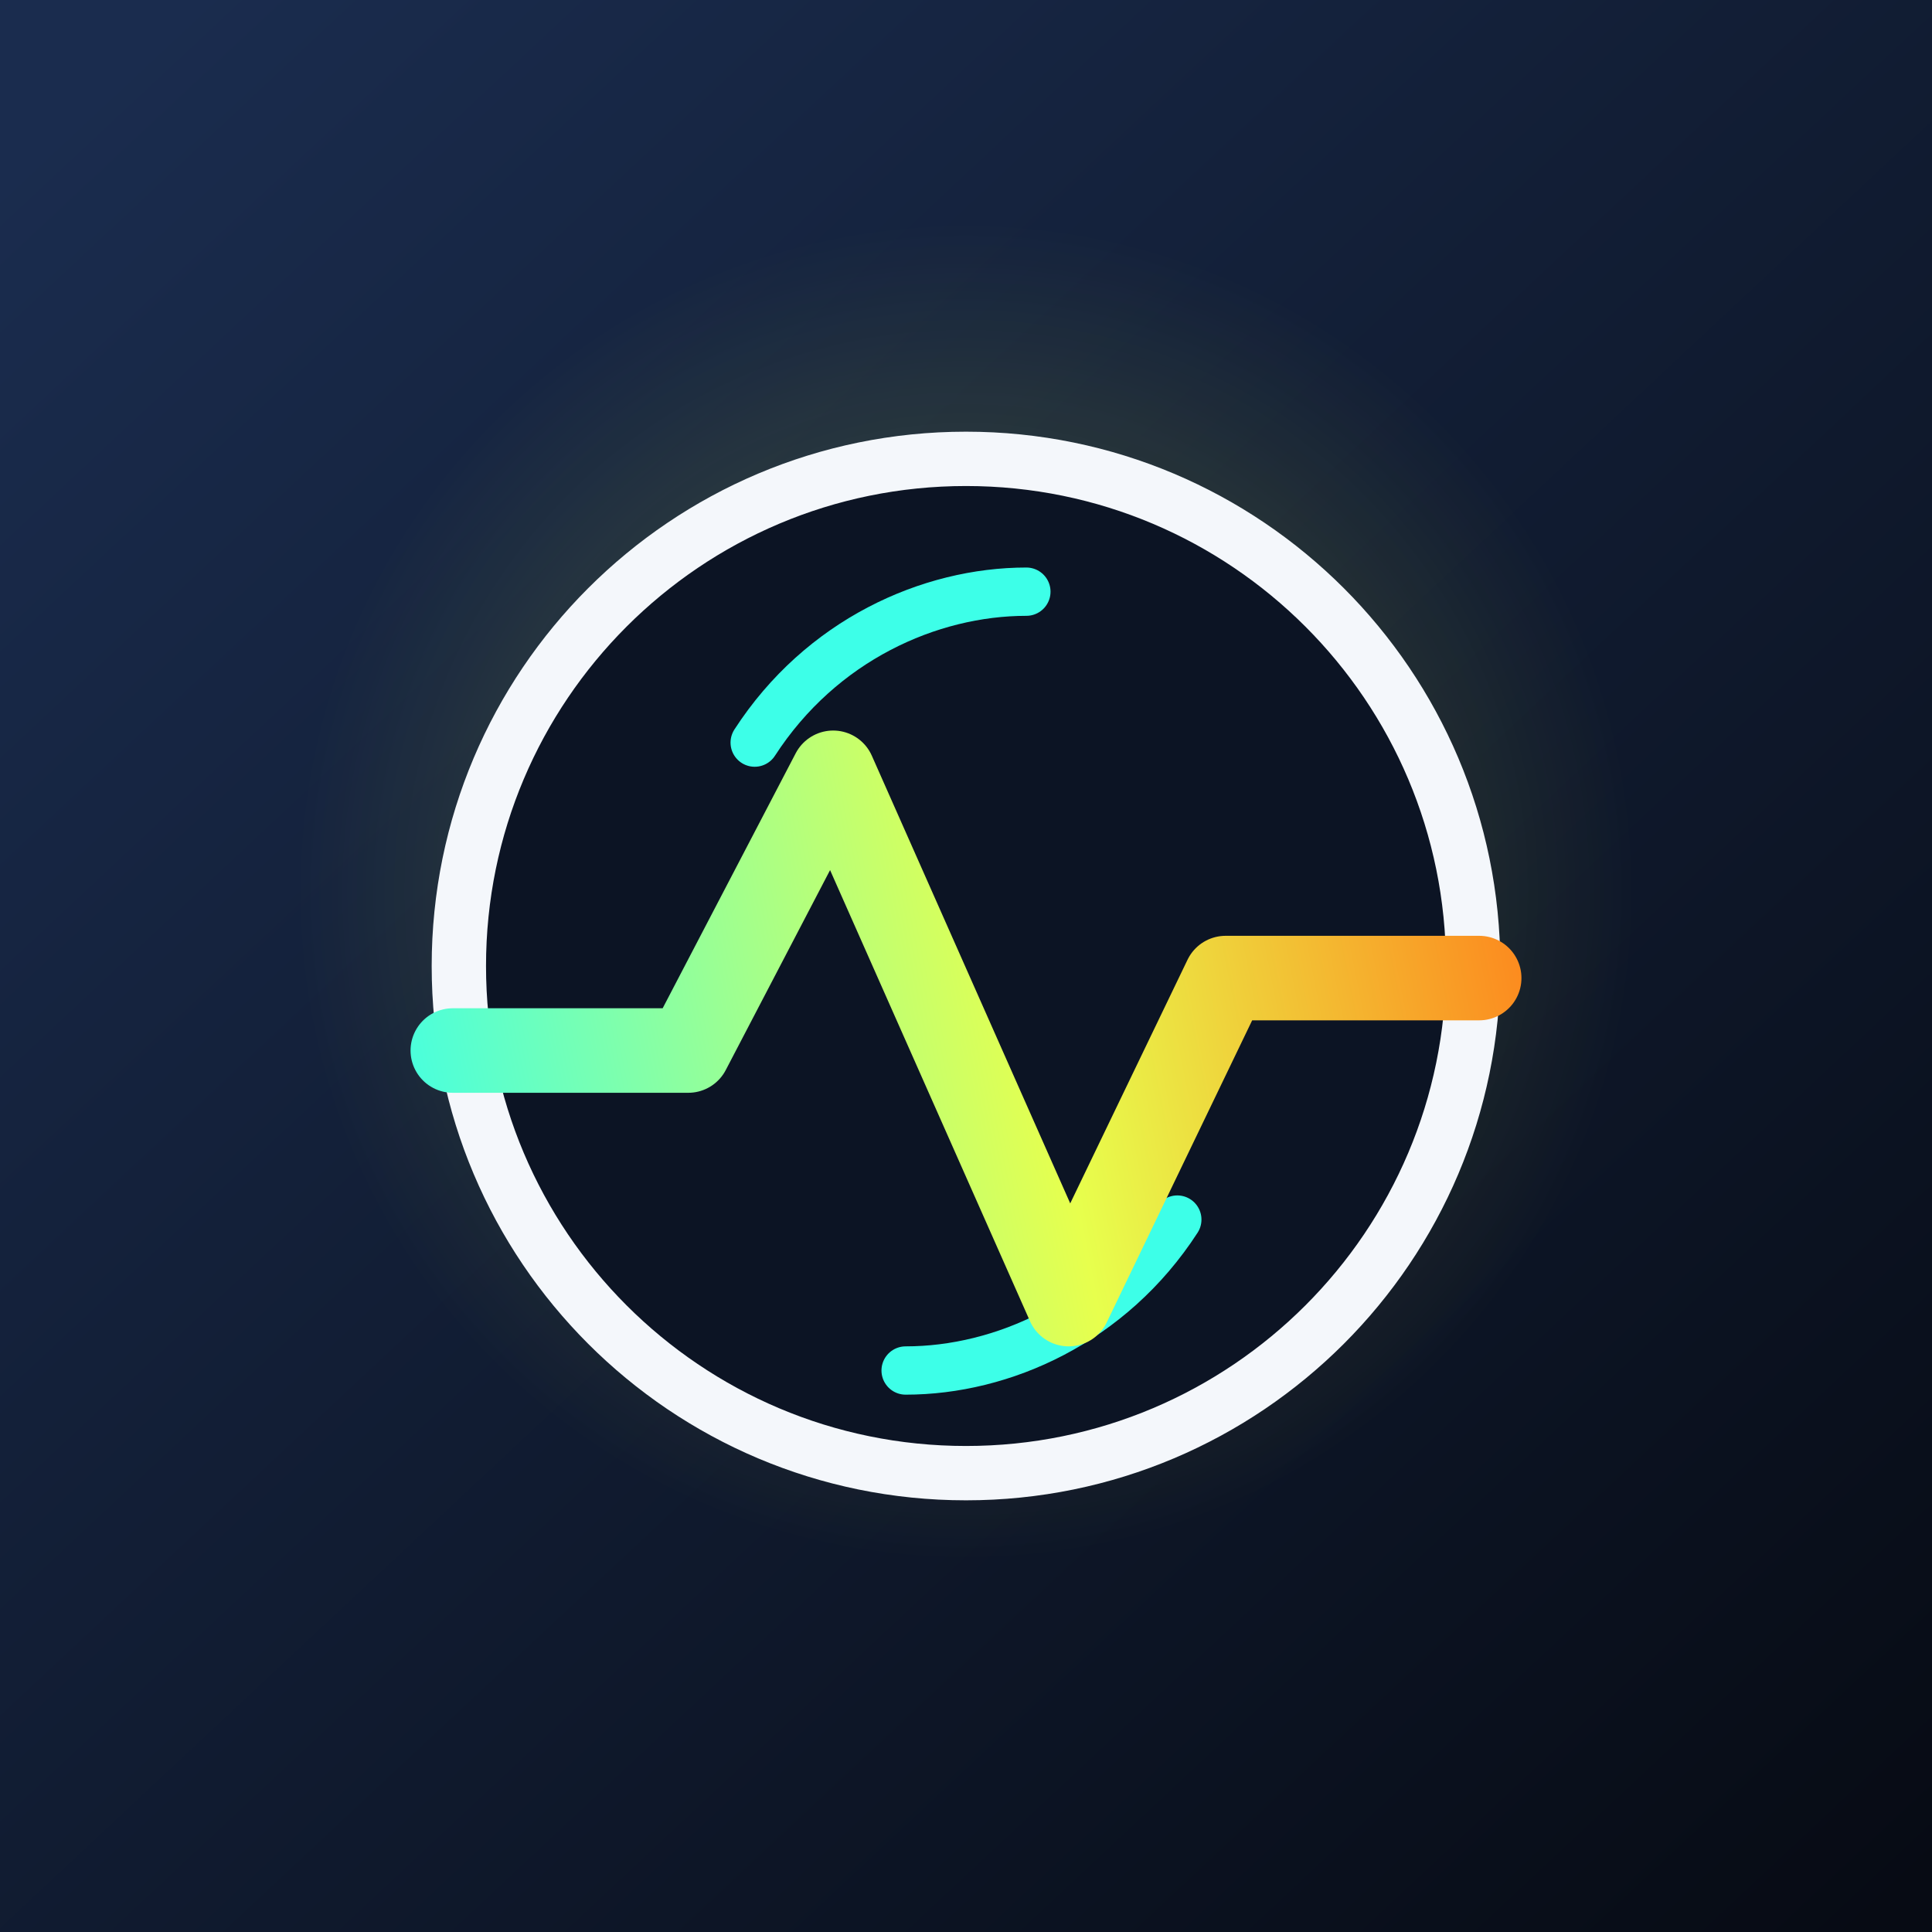
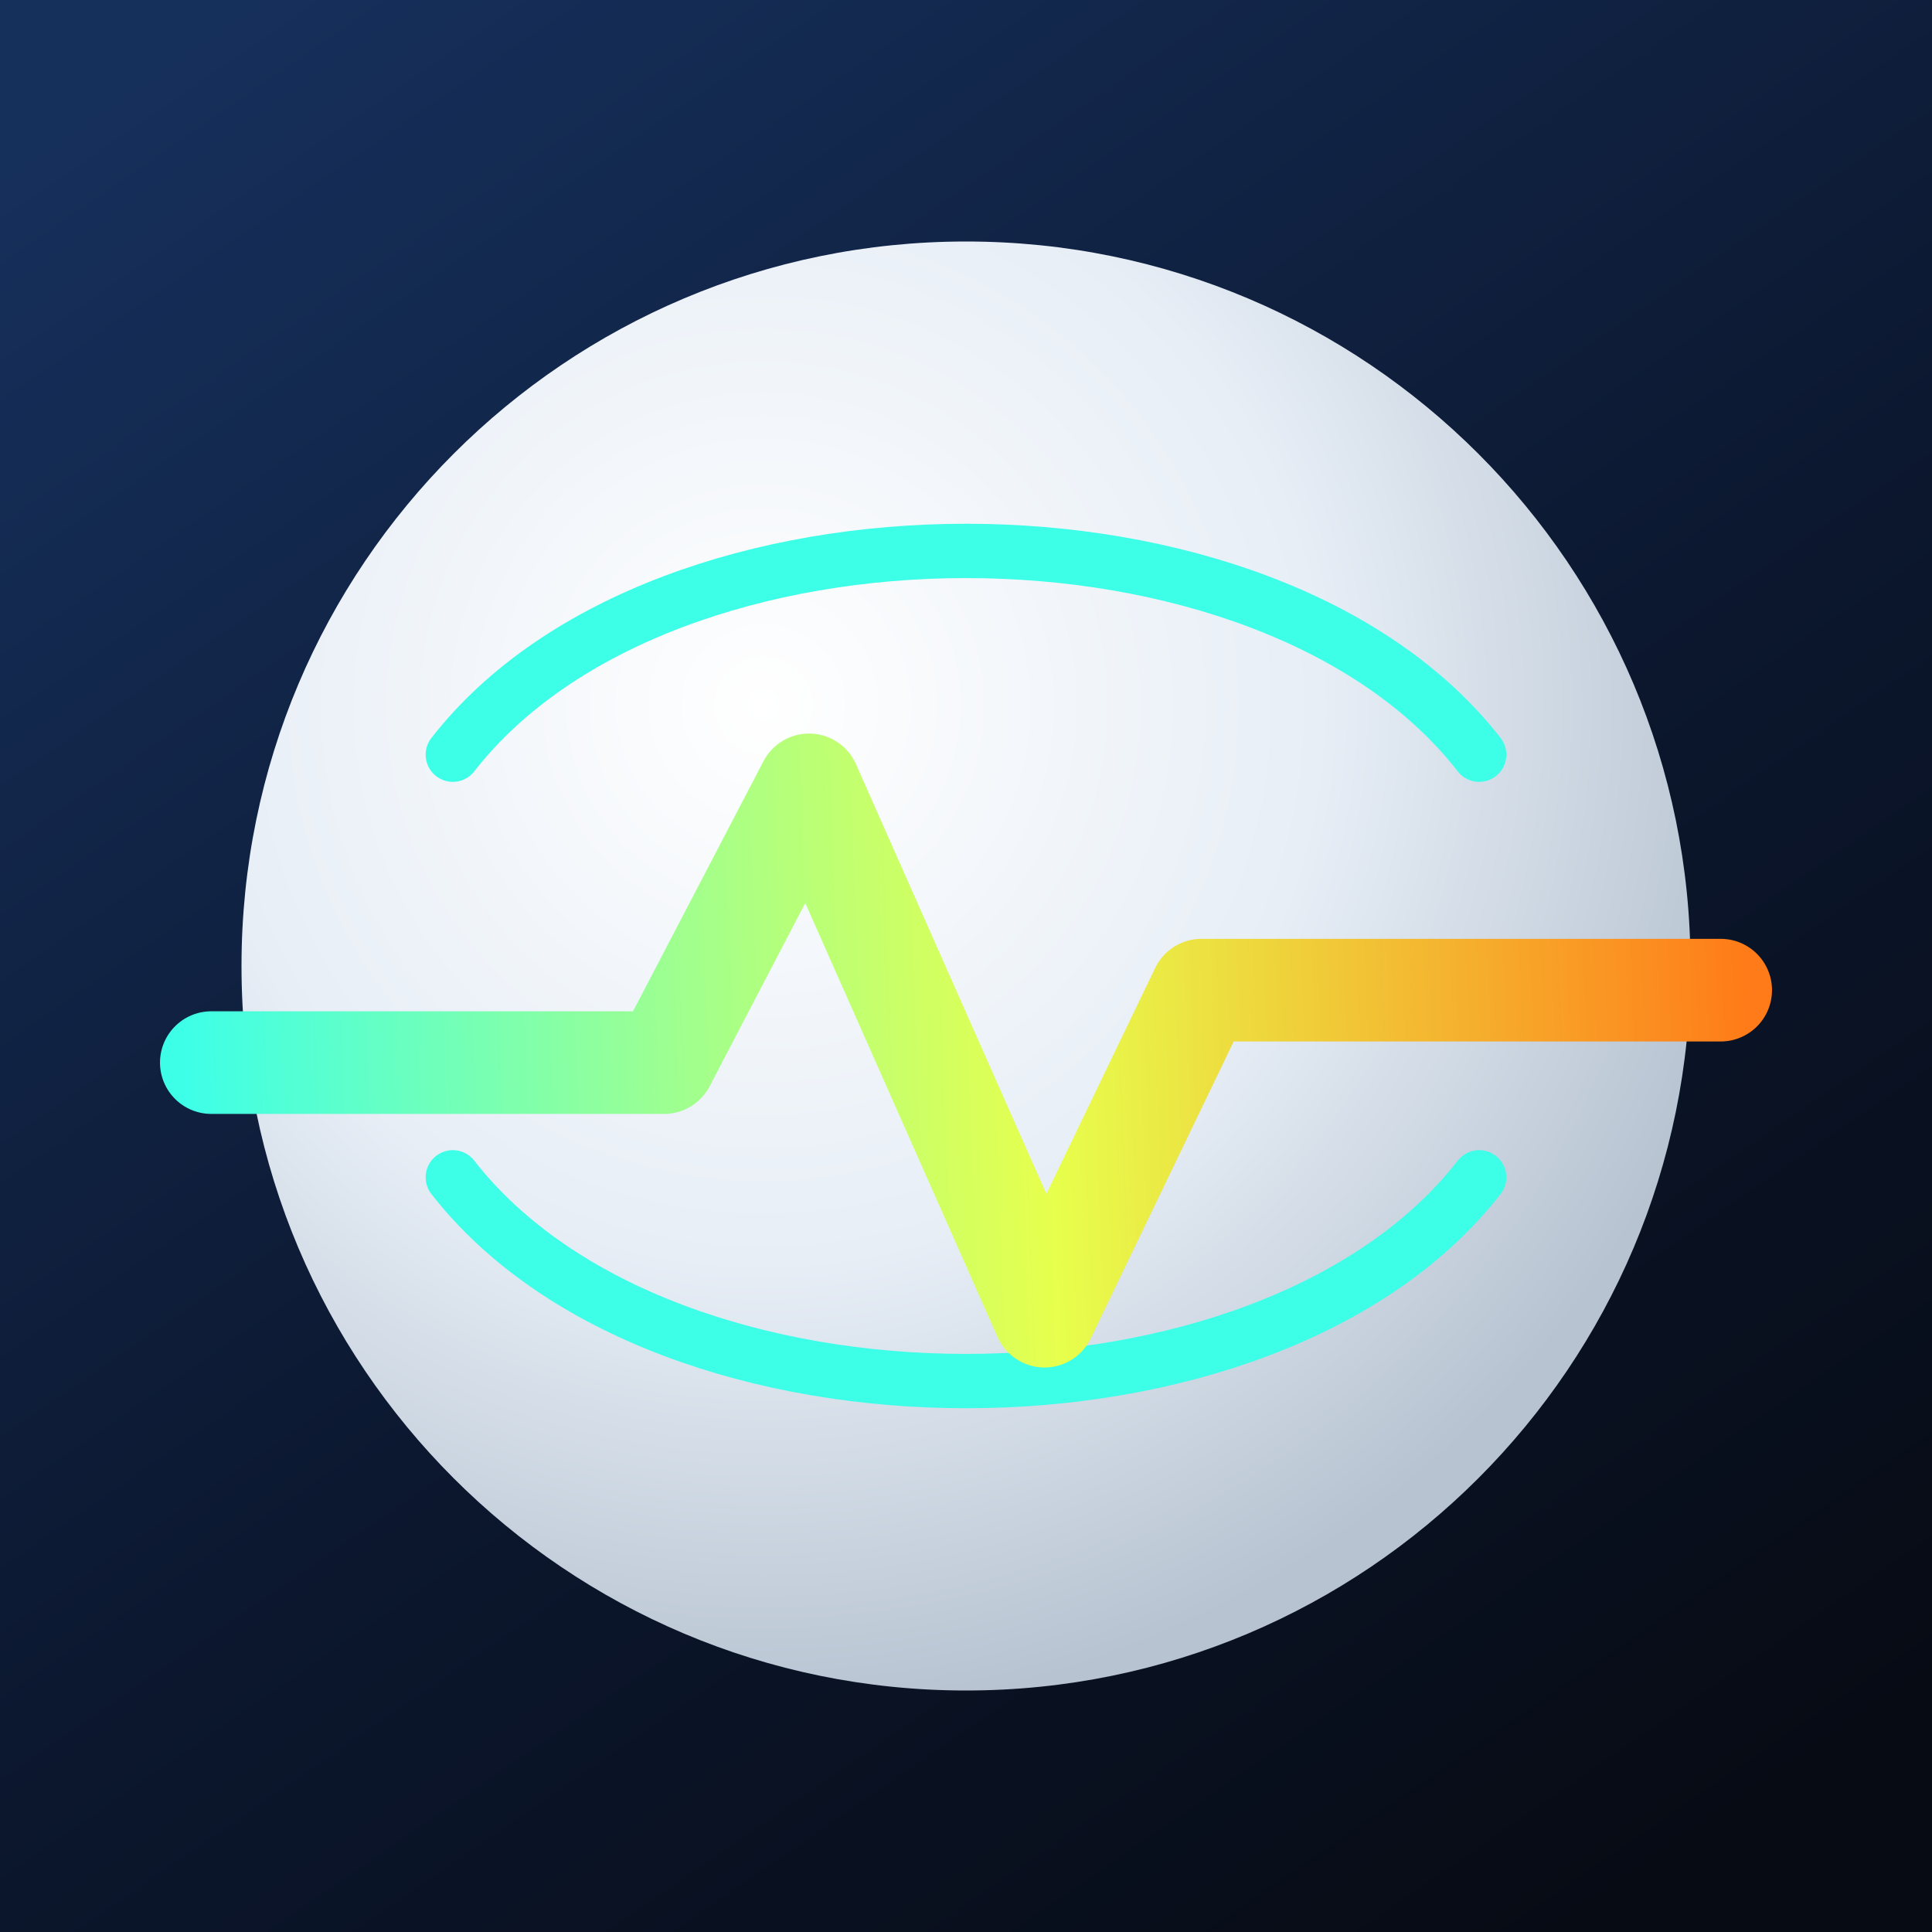
<svg xmlns="http://www.w3.org/2000/svg" viewBox="0 0 640 640" role="img" aria-label="LiveLine Pro bot">
  <defs>
-     <linearGradient id="bg" x1="40" y1="20" x2="620" y2="640" gradientUnits="userSpaceOnUse">
-       <stop stop-color="#1A2C4E" />
+     <linearGradient id="bg" x1="80" y1="0" x2="520" y2="640" gradientUnits="userSpaceOnUse">
+       <stop stop-color="#16305C" />
+       <stop offset="0.55" stop-color="#0C1830" />
      <stop offset="1" stop-color="#070B14" />
    </linearGradient>
-     <radialGradient id="glow" cx="0.5" cy="0.45" r="0.45">
+     <radialGradient id="glow" cx="50%" cy="48%" r="42%">
      <stop stop-color="#E7FF4D" stop-opacity="0.28" />
      <stop offset="1" stop-color="#E7FF4D" stop-opacity="0" />
    </radialGradient>
-     <linearGradient id="pulse" x1="120" y1="360" x2="520" y2="280" gradientUnits="userSpaceOnUse">
+     <radialGradient id="ball" cx="36%" cy="32%" r="70%">
+       <stop offset="0%" stop-color="#FFFFFF" />
+       <stop offset="55%" stop-color="#E7EEF6" />
+       <stop offset="100%" stop-color="#B7C3D1" />
+     </radialGradient>
+     <linearGradient id="pulse" x1="60" y1="340" x2="580" y2="320" gradientUnits="userSpaceOnUse">
      <stop stop-color="#3DFFE8" />
      <stop offset="0.55" stop-color="#E7FF4D" />
      <stop offset="1" stop-color="#FF7A18" />
    </linearGradient>
+     <clipPath id="ballclip">
+       <circle cx="320" cy="320" r="232" />
+     </clipPath>
  </defs>
  <rect width="640" height="640" fill="url(#bg)" />
-   <circle cx="320" cy="320" r="250" fill="url(#glow)" />
-   <circle cx="320" cy="320" r="168" fill="#0C1424" stroke="#F4F7FB" stroke-width="18" />
-   <path d="M250 246c22-34 58-50 90-50M390 404c-22 34-58 50-90 50" fill="none" stroke="#3DFFE8" stroke-width="16" stroke-linecap="round" />
-   <path d="M150 348h78l48-92 78 176 52-108h84" fill="none" stroke="url(#pulse)" stroke-width="28" stroke-linecap="round" stroke-linejoin="round" />
+   <circle cx="320" cy="320" r="220" fill="url(#glow)" />
+   <circle cx="320" cy="320" r="240" fill="url(#ball)" />
+   <g clip-path="url(#ballclip)" fill="none" stroke="#3DFFE8" stroke-width="18" stroke-linecap="round">
+     <path d="M150 250c70-90 270-90 340 0" />
+     <path d="M150 390c70 90 270 90 340 0" />
+   </g>
+   <path d="M70 352h150l48-92 78 176 52-108h172" fill="none" stroke="url(#pulse)" stroke-width="34" stroke-linecap="round" stroke-linejoin="round" />
</svg>
